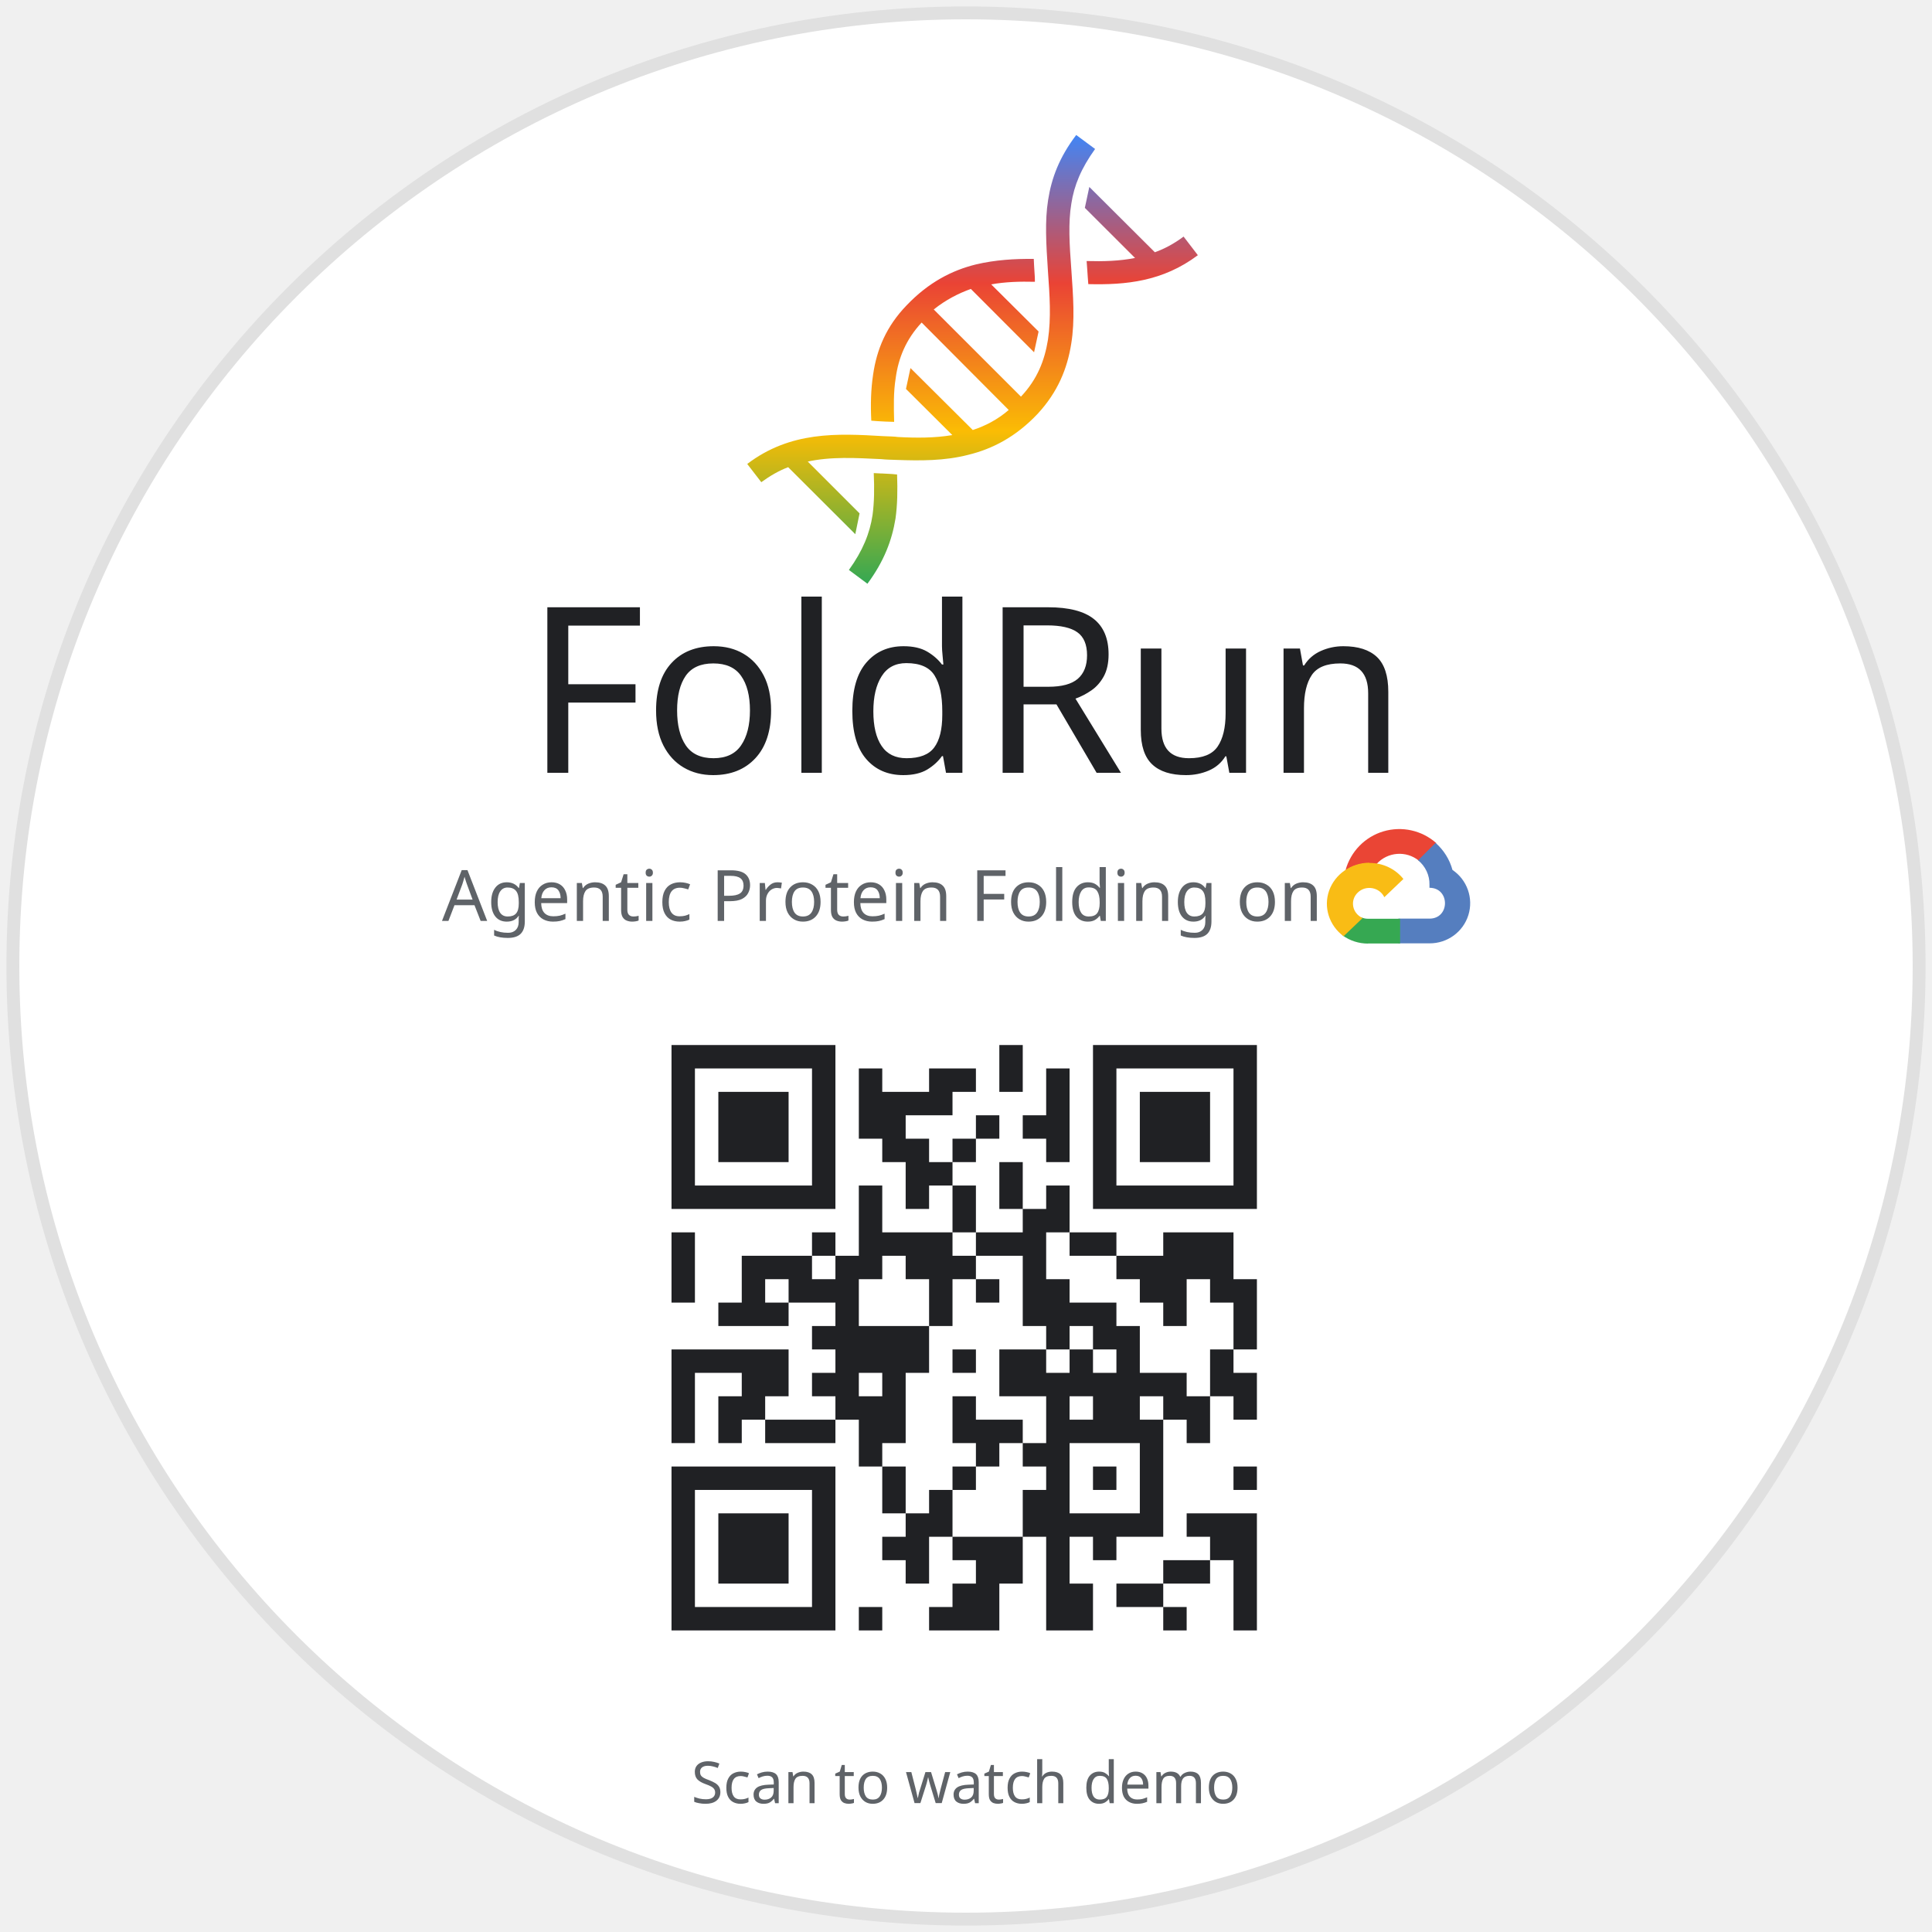
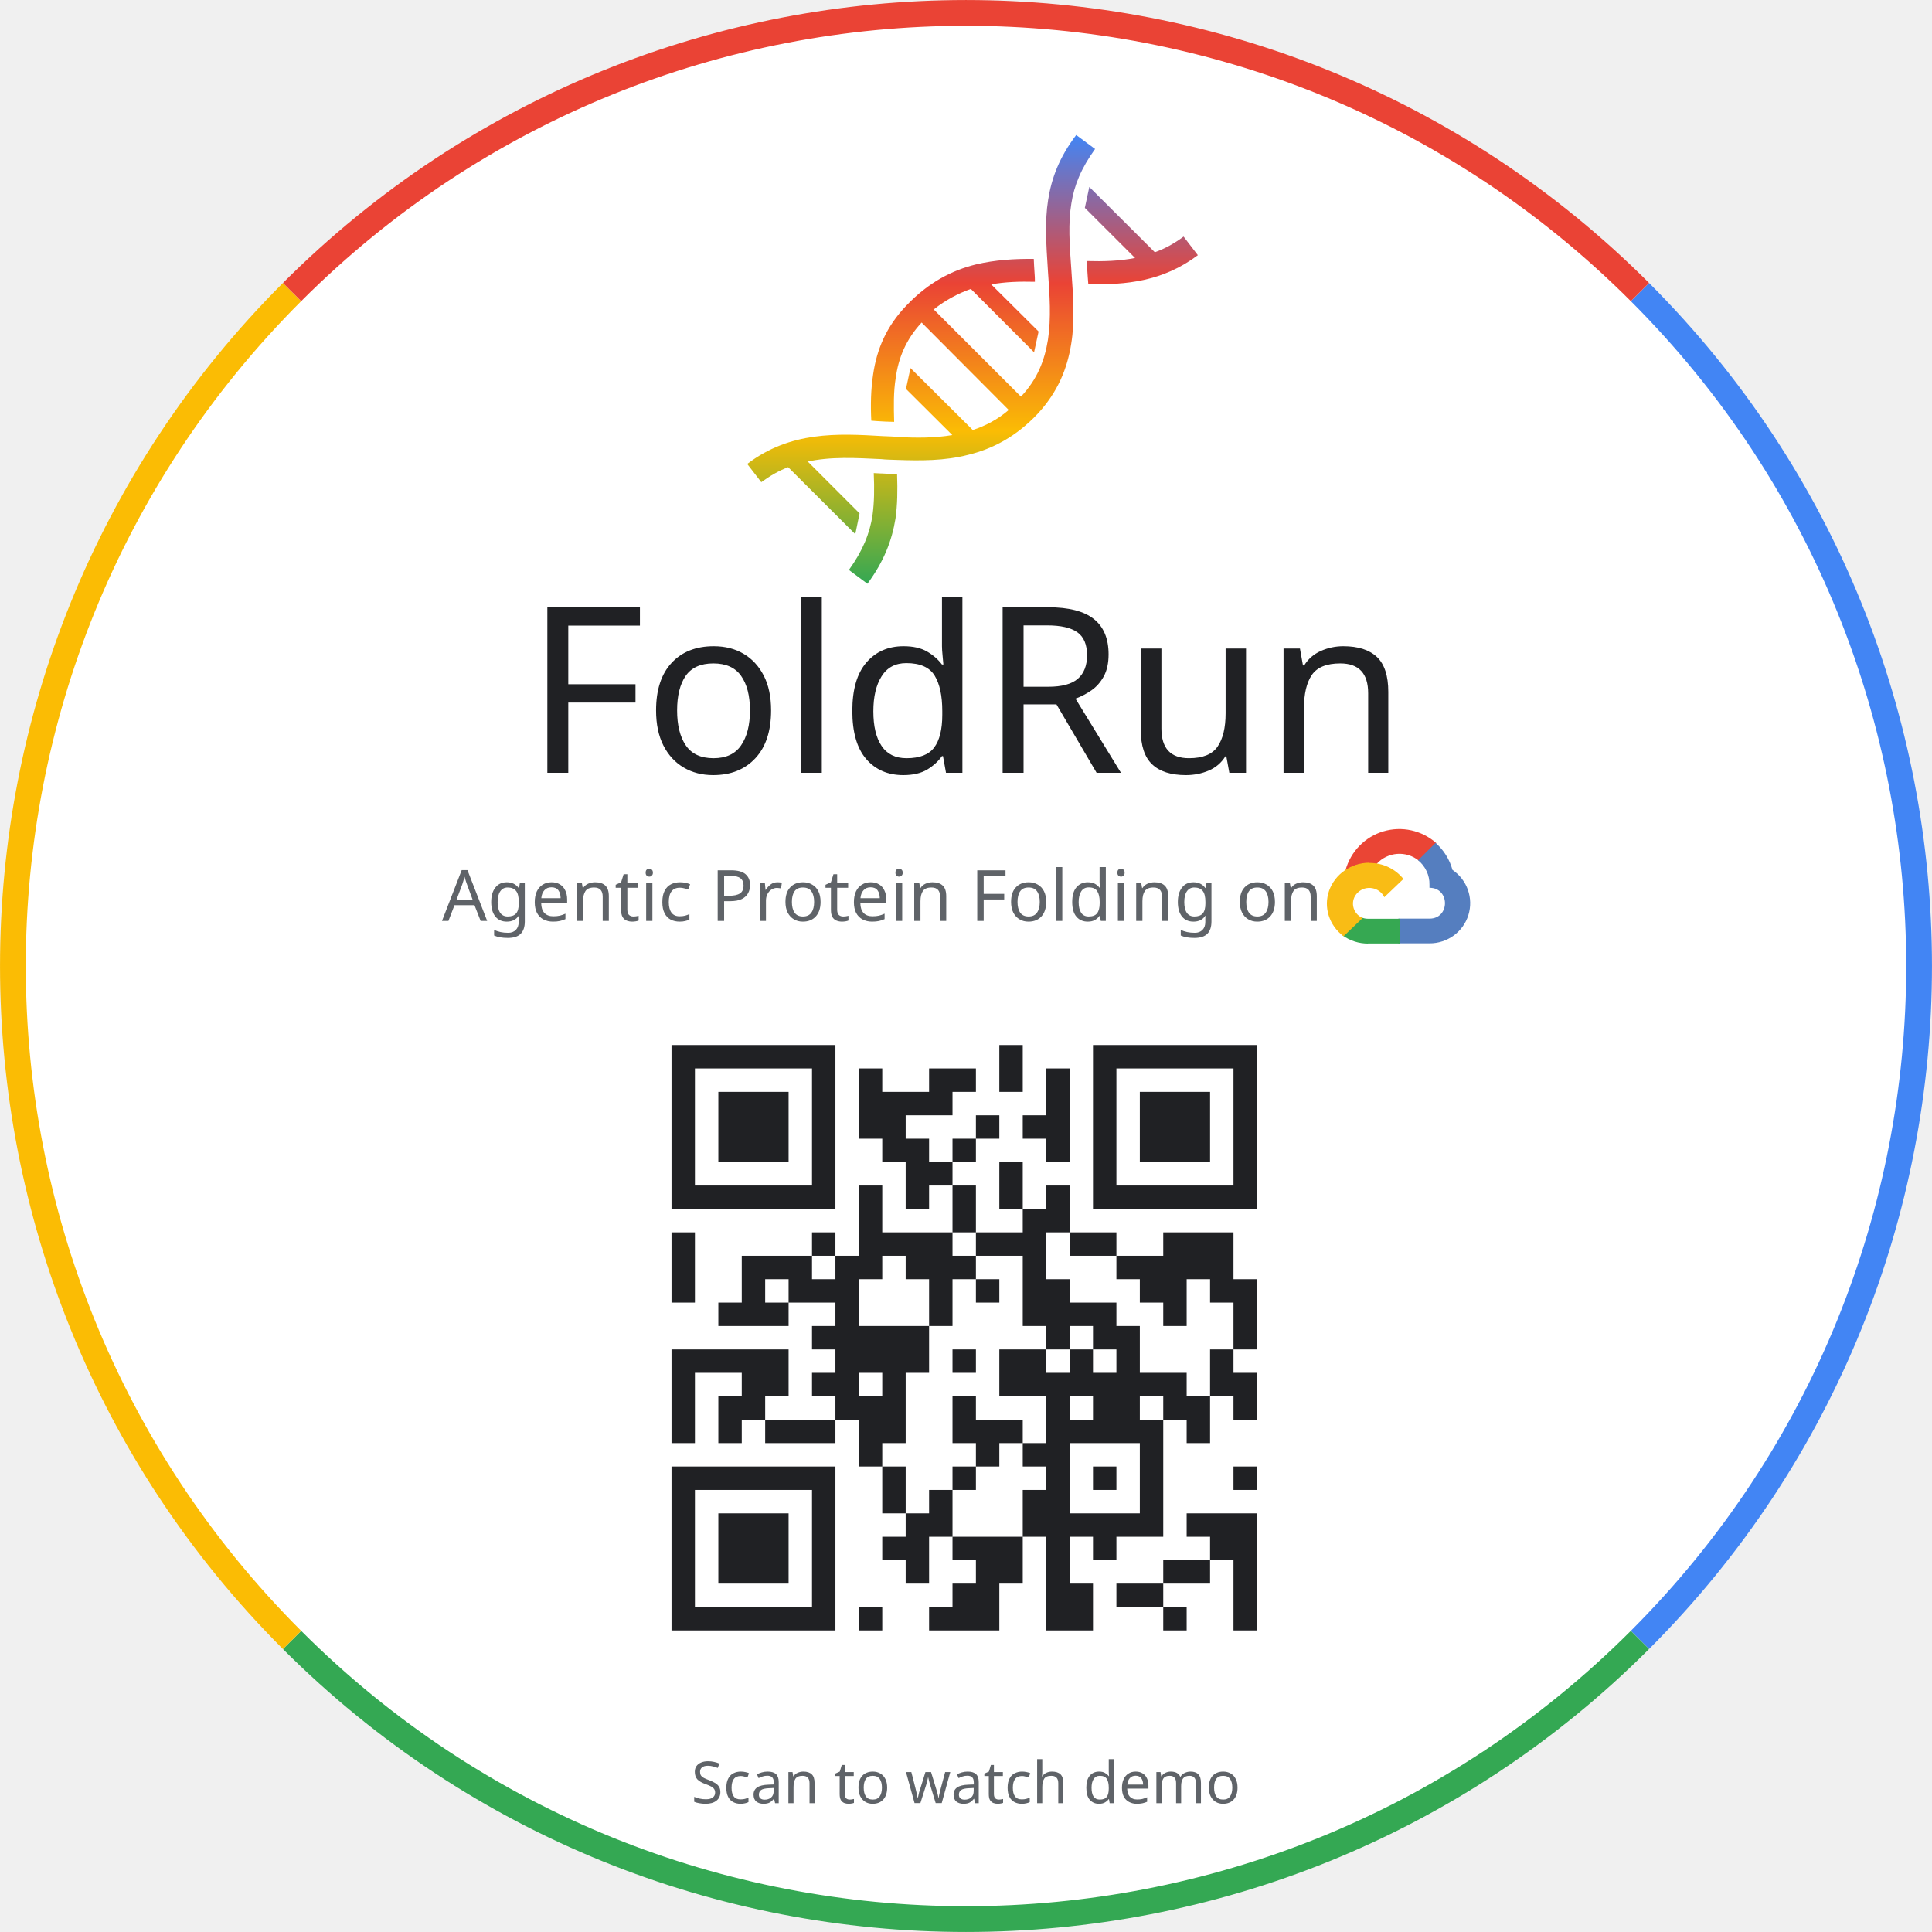
<svg xmlns="http://www.w3.org/2000/svg" viewBox="0 0 300 300" width="300" height="300">
  <defs>
    <linearGradient id="google-grad" x1="0%" y1="0%" x2="0%" y2="100%">
      <stop offset="0%" stop-color="#4285f4" />
      <stop offset="33%" stop-color="#ea4335" />
      <stop offset="66%" stop-color="#fbbc04" />
      <stop offset="100%" stop-color="#34a853" />
    </linearGradient>
  </defs>
-   <circle cx="150" cy="150" r="148" fill="white" stroke="#e0e0e0" stroke-width="2" />
+   <circle cx="150" cy="150" r="148" fill="white" />
+   <path d="M254.65,45.35 A148,148 0 0,1 254.65,254.65" fill="none" stroke="#4285f4" stroke-width="4" />
+   <path d="M254.65,254.65 A148,148 0 0,1 45.35,254.65" fill="none" stroke="#34a853" stroke-width="4" />
+   <path d="M45.35,254.65 A148,148 0 0,1 45.35,45.35" fill="none" stroke="#fbbc04" stroke-width="4" />
+   <path d="M45.35,45.35 A148,148 0 0,1 254.65,45.35" fill="none" stroke="#ea4335" stroke-width="4" />
  <g transform="translate(115, 20) scale(0.14)">
    <path fill="url(#google-grad)" fill-rule="nonzero" d="M120.06,489.41c15.49 -21.5,23.23 -40.69,26.29 -61.04,1.91 -14.18,2.1 -29.3,1.34 -46.50l8.47,0.44,0 -0.05c5.73,0.40,10.99,0.41,16.85,1.12l0.56,0.02c0.6,17.81,0.41,33.17 -1.74,48.79 -3.98,24.37 -12.76,47.58 -31.16,72.40l-20.66 -15.39zm-45.5 -120.27l57.4,57.4 -4.75,23.08 -74.47 -74.31c-10.22,3.9 -19.92,9.48 -29.80,16.64l-15.59 -20.22c48.02 -36.43,99.65 -33.88,150.87 -30.84,6,0.30,12,0.32,16.42,0.96,20.46,1.1,40.57,1.16,60.19 -2.14l-51.41 -51.18,5 -23.15,69.08,68.71c13.82 -4.52,27.37 -11.44,39.88 -22.23l-96.59 -96.97c-17.47,18.79 -25.81,39.52 -28.77,61.67 -2.49,15.31 -2.19,31.38 -1.71,48.49l-9.67 -0.31c-0.34 -0.06 -1.26 -0.09 -1.76 -0.09 -4.82 -0.24 -9.23 -0.5 -13.92 -0.91 -0.89 -17.55 -0.49 -34.58,2.0 -51.04,4.0 -27.80,14.52 -53.5,37.30 -77.03,24.33 -25.45,50.19 -38.68,76.67 -45.22,21.48 -5.08,42.97 -6.38,64.24 -6.15,0.30,5.16,0.39,10.04,0.85,15.48,0.24,3.29,0.48,6.48,0.40,9.90 -16.60 -0.4 -32.63,0.02 -48.47,2.88l52.56,52.28 -5.01,23.03 -70.13 -70.27c-13.80,5.0 -27.71,12.03 -41.15,22.79l96.73,96.68c18.35 -19.50,26.24 -40.19,29.97 -63.19,3.63 -24.01,1.9 -49.29 -0.04 -76.14 -2.01 -30.38 -3.53 -55.32,0.2 -78.8,3.78 -24.42,12.55 -47.56,31.16 -72.06l20.94,15.5c-15.40,21.4 -23.29,40.44 -26.35,60.66 -3.53,21.14 -2.12,44.77,0.02,73.46,1.96,28.58,4.14,55.92 -0.16,82.05 -4.35,27.34 -14.75,53.26 -37.18,77.54 -24.01,25.45 -50.03,38.97 -77.19,45.56 -26.03,6.71 -52.65,6.54 -79.53,5.60 -6.39 -0.27 -11.3 -0.25 -16.66 -0.86 -27.79 -1.31 -56.29 -3.11 -82.93,2.98zm362.70 -226.1l-55.44 -55.35,4.95 -23.21,72.70,72.45c10.58 -3.76,21.54 -9.64,31.86 -17.39l15.83,20.65c-38.96,29.25 -80.04,33.10 -121.50,32.09 -0.35 -5.60 -0.96 -10.87 -1.21 -16.76 -0.22 -3.04 -0.43 -5.88 -0.67 -8.85,18.39,0.52,36.60,0.04,53.91 -3.45z" />
  </g>
  <text x="150" y="120" text-anchor="middle" font-family="Google Sans Display, Google Sans, Noto Sans, Helvetica, Arial, sans-serif" font-size="36" font-weight="500" fill="#202124" letter-spacing="-0.3">FoldRun</text>
  <text x="137" y="143" text-anchor="middle" font-family="Google Sans, Noto Sans, Helvetica, Arial, sans-serif" font-size="11" fill="#5f6368">Agentic Protein Folding on</text>
  <g transform="translate(205, 126) scale(0.19)">
    <path fill="#ea4535" d="M80.6 40.3h.4l-.2-.2 14-14v-.3c-11.8-10.4-28.1-14-43.2-9.5C36.5 20.8 24.9 32.8 20.7 48c.2-.1.5-.2.8-.2 5.2-3.4 11.4-5.4 17.9-5.4 2.2 0 4.3.2 6.4.6.1-.1.2-.1.3-.1 9-9.9 24.2-11.1 34.6-2.6h-.1z" />
    <path fill="#557ebf" d="M108.1 47.8c-2.3-8.5-7.1-16.2-13.8-22.1L80 39.9c6 4.9 9.5 12.3 9.3 20v2.5c16.9 0 16.9 25.2 0 25.2H63.9v20h-.1l.1.2h25.4c14.6.1 27.5-9.3 31.8-23.1 4.3-13.8-1-28.8-13-36.9z" />
    <path fill="#36a852" d="M39 107.9h26.3V87.7H39c-1.9 0-3.7-.4-5.4-1.1l-15.2 14.6v.2c6 4.3 13.2 6.6 20.7 6.6z" />
    <path fill="#f9bc15" d="M40.2 41.9c-14.9.1-28.1 9.3-32.9 22.8-4.8 13.6 0 28.5 11.8 37.3l15.6-14.9c-8.6-3.7-10.6-14.5-4-20.8 6.6-6.4 17.8-4.4 21.7 3.8L68 55.2C61.4 46.9 51.1 42 40.2 42.1z" />
  </g>
  <g transform="translate(97, 155) scale(3.636)">
    <path d="M2,2H3V3H2zM3,2H4V3H3zM4,2H5V3H4zM5,2H6V3H5zM6,2H7V3H6zM7,2H8V3H7zM8,2H9V3H8zM16,2H17V3H16zM20,2H21V3H20zM21,2H22V3H21zM22,2H23V3H22zM23,2H24V3H23zM24,2H25V3H24zM25,2H26V3H25zM26,2H27V3H26zM2,3H3V4H2zM8,3H9V4H8zM10,3H11V4H10zM13,3H14V4H13zM14,3H15V4H14zM16,3H17V4H16zM18,3H19V4H18zM20,3H21V4H20zM26,3H27V4H26zM2,4H3V5H2zM4,4H5V5H4zM5,4H6V5H5zM6,4H7V5H6zM8,4H9V5H8zM10,4H11V5H10zM11,4H12V5H11zM12,4H13V5H12zM13,4H14V5H13zM18,4H19V5H18zM20,4H21V5H20zM22,4H23V5H22zM23,4H24V5H23zM24,4H25V5H24zM26,4H27V5H26zM2,5H3V6H2zM4,5H5V6H4zM5,5H6V6H5zM6,5H7V6H6zM8,5H9V6H8zM10,5H11V6H10zM11,5H12V6H11zM15,5H16V6H15zM17,5H18V6H17zM18,5H19V6H18zM20,5H21V6H20zM22,5H23V6H22zM23,5H24V6H23zM24,5H25V6H24zM26,5H27V6H26zM2,6H3V7H2zM4,6H5V7H4zM5,6H6V7H5zM6,6H7V7H6zM8,6H9V7H8zM11,6H12V7H11zM12,6H13V7H12zM14,6H15V7H14zM18,6H19V7H18zM20,6H21V7H20zM22,6H23V7H22zM23,6H24V7H23zM24,6H25V7H24zM26,6H27V7H26zM2,7H3V8H2zM8,7H9V8H8zM12,7H13V8H12zM13,7H14V8H13zM16,7H17V8H16zM20,7H21V8H20zM26,7H27V8H26zM2,8H3V9H2zM3,8H4V9H3zM4,8H5V9H4zM5,8H6V9H5zM6,8H7V9H6zM7,8H8V9H7zM8,8H9V9H8zM10,8H11V9H10zM12,8H13V9H12zM14,8H15V9H14zM16,8H17V9H16zM18,8H19V9H18zM20,8H21V9H20zM21,8H22V9H21zM22,8H23V9H22zM23,8H24V9H23zM24,8H25V9H24zM25,8H26V9H25zM26,8H27V9H26zM10,9H11V10H10zM14,9H15V10H14zM17,9H18V10H17zM18,9H19V10H18zM2,10H3V11H2zM8,10H9V11H8zM10,10H11V11H10zM11,10H12V11H11zM12,10H13V11H12zM13,10H14V11H13zM15,10H16V11H15zM16,10H17V11H16zM17,10H18V11H17zM19,10H20V11H19zM20,10H21V11H20zM23,10H24V11H23zM24,10H25V11H24zM25,10H26V11H25zM2,11H3V12H2zM5,11H6V12H5zM6,11H7V12H6zM7,11H8V12H7zM9,11H10V12H9zM10,11H11V12H10zM12,11H13V12H12zM13,11H14V12H13zM14,11H15V12H14zM17,11H18V12H17zM21,11H22V12H21zM22,11H23V12H22zM23,11H24V12H23zM24,11H25V12H24zM25,11H26V12H25zM2,12H3V13H2zM5,12H6V13H5zM7,12H8V13H7zM8,12H9V13H8zM9,12H10V13H9zM13,12H14V13H13zM15,12H16V13H15zM17,12H18V13H17zM18,12H19V13H18zM22,12H23V13H22zM23,12H24V13H23zM25,12H26V13H25zM26,12H27V13H26zM4,13H5V14H4zM5,13H6V14H5zM6,13H7V14H6zM9,13H10V14H9zM13,13H14V14H13zM17,13H18V14H17zM18,13H19V14H18zM19,13H20V14H19zM20,13H21V14H20zM23,13H24V14H23zM26,13H27V14H26zM8,14H9V15H8zM9,14H10V15H9zM10,14H11V15H10zM11,14H12V15H11zM12,14H13V15H12zM18,14H19V15H18zM20,14H21V15H20zM21,14H22V15H21zM26,14H27V15H26zM2,15H3V16H2zM3,15H4V16H3zM4,15H5V16H4zM5,15H6V16H5zM6,15H7V16H6zM9,15H10V16H9zM10,15H11V16H10zM11,15H12V16H11zM12,15H13V16H12zM14,15H15V16H14zM16,15H17V16H16zM17,15H18V16H17zM19,15H20V16H19zM21,15H22V16H21zM25,15H26V16H25zM2,16H3V17H2zM5,16H6V17H5zM6,16H7V17H6zM8,16H9V17H8zM9,16H10V17H9zM11,16H12V17H11zM16,16H17V17H16zM17,16H18V17H17zM18,16H19V17H18zM19,16H20V17H19zM20,16H21V17H20zM21,16H22V17H21zM22,16H23V17H22zM23,16H24V17H23zM25,16H26V17H25zM26,16H27V17H26zM2,17H3V18H2zM4,17H5V18H4zM5,17H6V18H5zM9,17H10V18H9zM10,17H11V18H10zM11,17H12V18H11zM14,17H15V18H14zM18,17H19V18H18zM20,17H21V18H20zM21,17H22V18H21zM23,17H24V18H23zM24,17H25V18H24zM26,17H27V18H26zM2,18H3V19H2zM4,18H5V19H4zM6,18H7V19H6zM7,18H8V19H7zM8,18H9V19H8zM10,18H11V19H10zM11,18H12V19H11zM14,18H15V19H14zM15,18H16V19H15zM16,18H17V19H16zM18,18H19V19H18zM19,18H20V19H19zM20,18H21V19H20zM21,18H22V19H21zM22,18H23V19H22zM24,18H25V19H24zM10,19H11V20H10zM15,19H16V20H15zM17,19H18V20H17zM18,19H19V20H18zM22,19H23V20H22zM2,20H3V21H2zM3,20H4V21H3zM4,20H5V21H4zM5,20H6V21H5zM6,20H7V21H6zM7,20H8V21H7zM8,20H9V21H8zM11,20H12V21H11zM14,20H15V21H14zM18,20H19V21H18zM20,20H21V21H20zM22,20H23V21H22zM26,20H27V21H26zM2,21H3V22H2zM8,21H9V22H8zM11,21H12V22H11zM13,21H14V22H13zM17,21H18V22H17zM18,21H19V22H18zM22,21H23V22H22zM2,22H3V23H2zM4,22H5V23H4zM5,22H6V23H5zM6,22H7V23H6zM8,22H9V23H8zM12,22H13V23H12zM13,22H14V23H13zM17,22H18V23H17zM18,22H19V23H18zM19,22H20V23H19zM20,22H21V23H20zM21,22H22V23H21zM22,22H23V23H22zM24,22H25V23H24zM25,22H26V23H25zM26,22H27V23H26zM2,23H3V24H2zM4,23H5V24H4zM5,23H6V24H5zM6,23H7V24H6zM8,23H9V24H8zM11,23H12V24H11zM12,23H13V24H12zM14,23H15V24H14zM15,23H16V24H15zM16,23H17V24H16zM18,23H19V24H18zM20,23H21V24H20zM25,23H26V24H25zM26,23H27V24H26zM2,24H3V25H2zM4,24H5V25H4zM5,24H6V25H5zM6,24H7V25H6zM8,24H9V25H8zM12,24H13V25H12zM15,24H16V25H15zM16,24H17V25H16zM18,24H19V25H18zM23,24H24V25H23zM24,24H25V25H24zM26,24H27V25H26zM2,25H3V26H2zM8,25H9V26H8zM14,25H15V26H14zM15,25H16V26H15zM18,25H19V26H18zM19,25H20V26H19zM21,25H22V26H21zM22,25H23V26H22zM26,25H27V26H26zM2,26H3V27H2zM3,26H4V27H3zM4,26H5V27H4zM5,26H6V27H5zM6,26H7V27H6zM7,26H8V27H7zM8,26H9V27H8zM10,26H11V27H10zM13,26H14V27H13zM14,26H15V27H14zM15,26H16V27H15zM18,26H19V27H18zM19,26H20V27H19zM23,26H24V27H23zM26,26H27V27H26z" fill="#202124" fill-rule="nonzero" stroke="none" />
  </g>
  <text x="150" y="280" text-anchor="middle" font-family="Google Sans, Noto Sans, Helvetica, Arial, sans-serif" font-size="9" fill="#5f6368">Scan to watch demo</text>
</svg>
